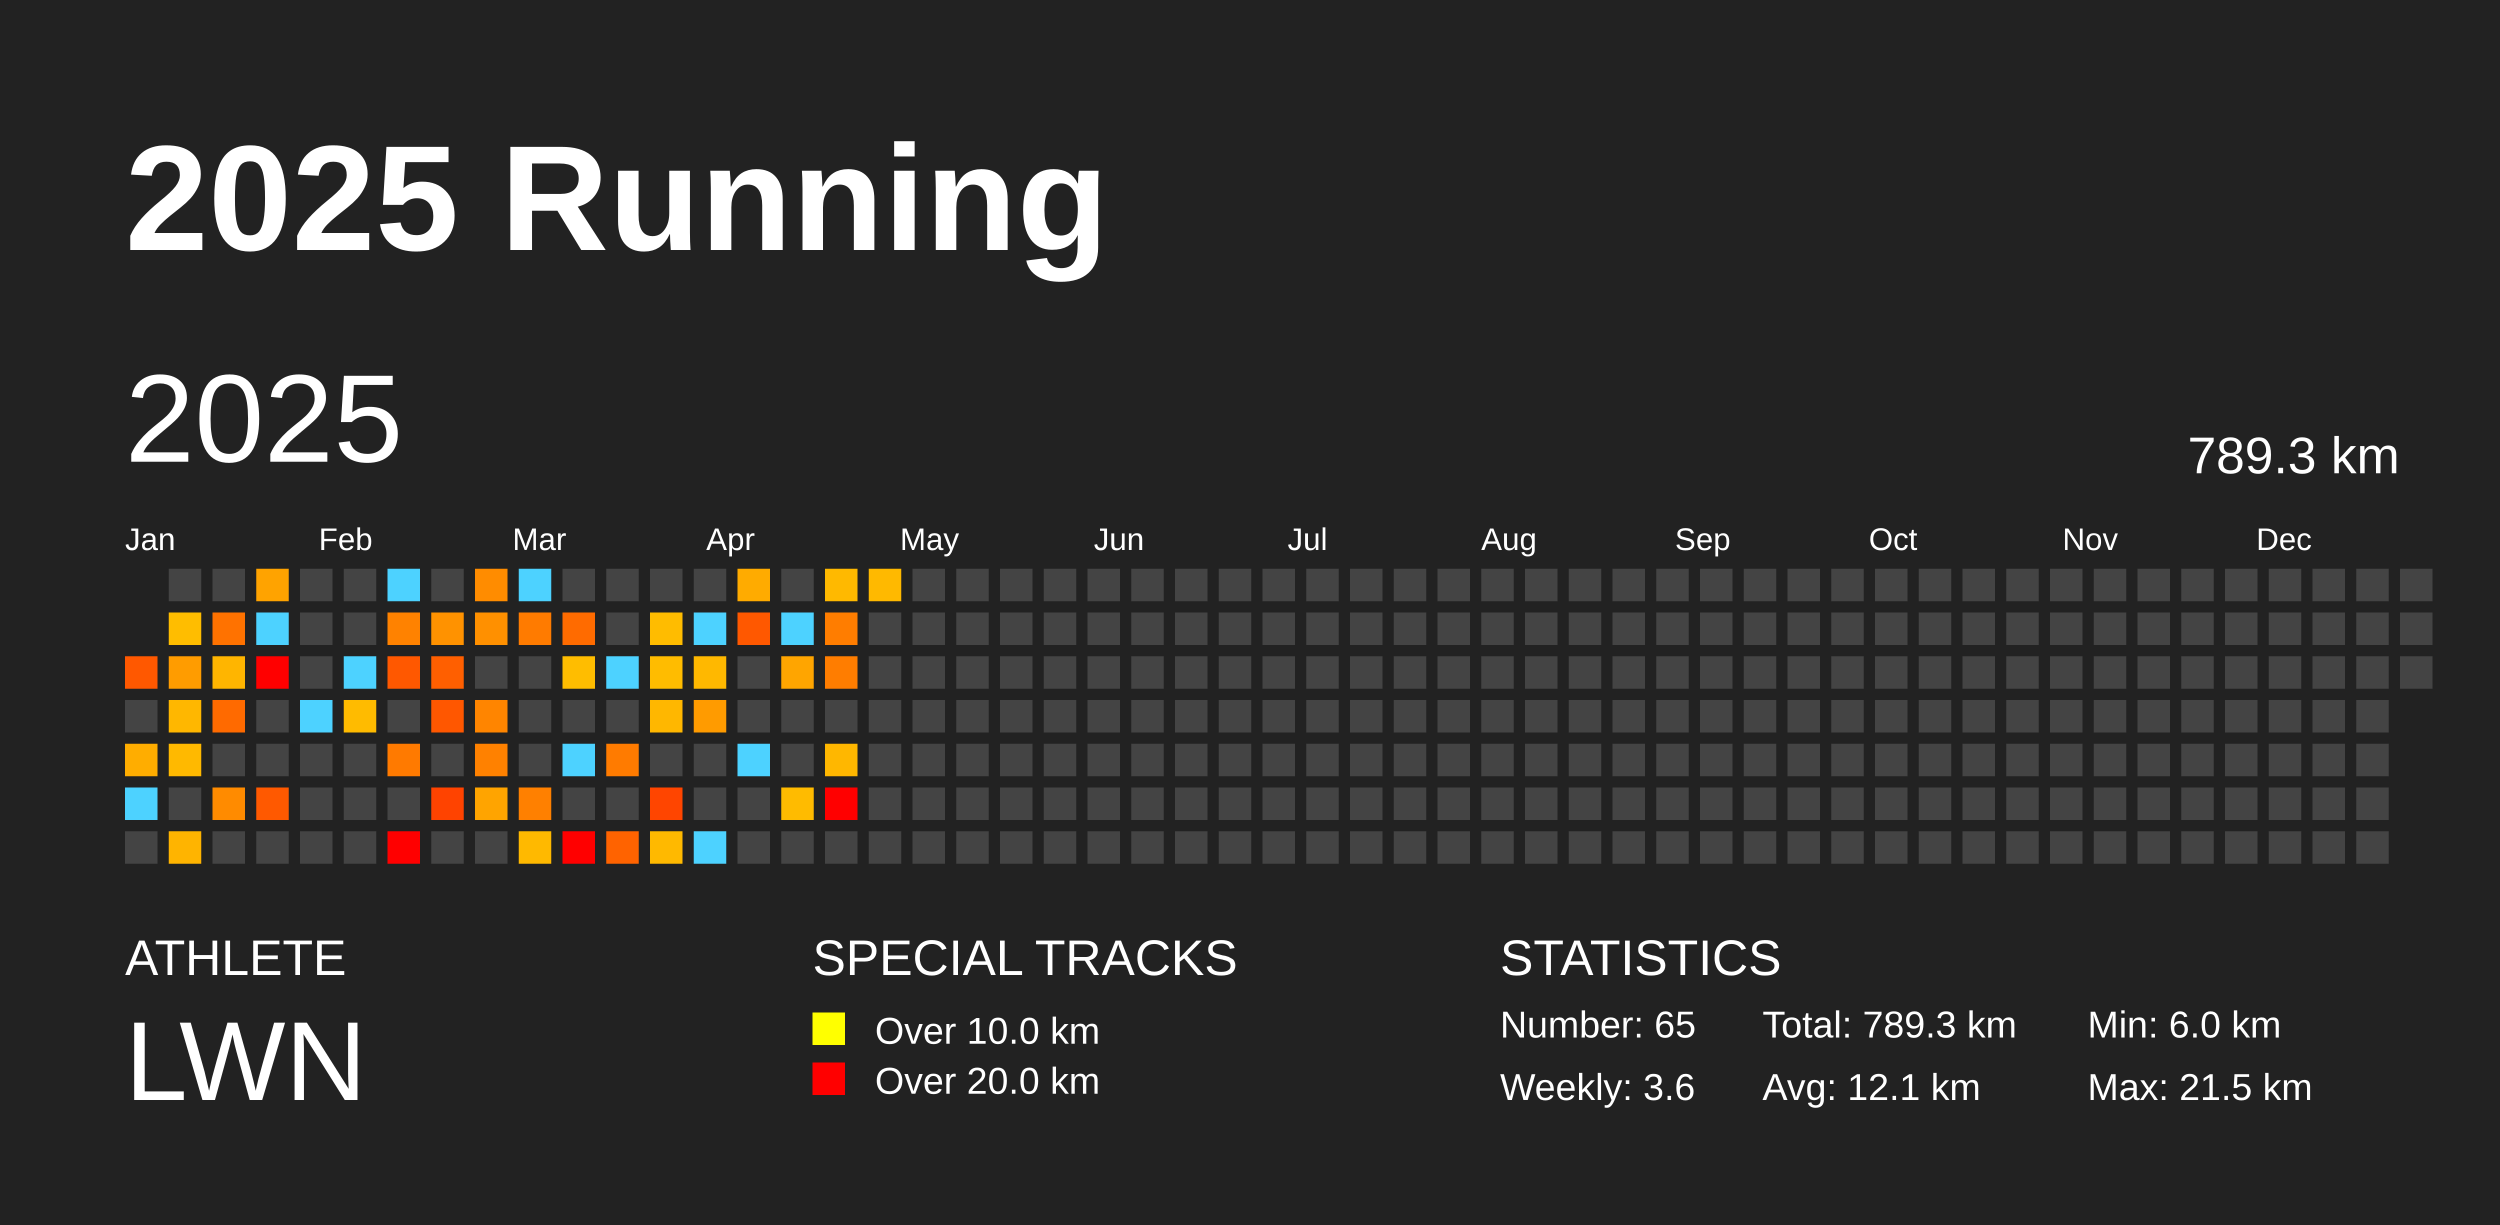
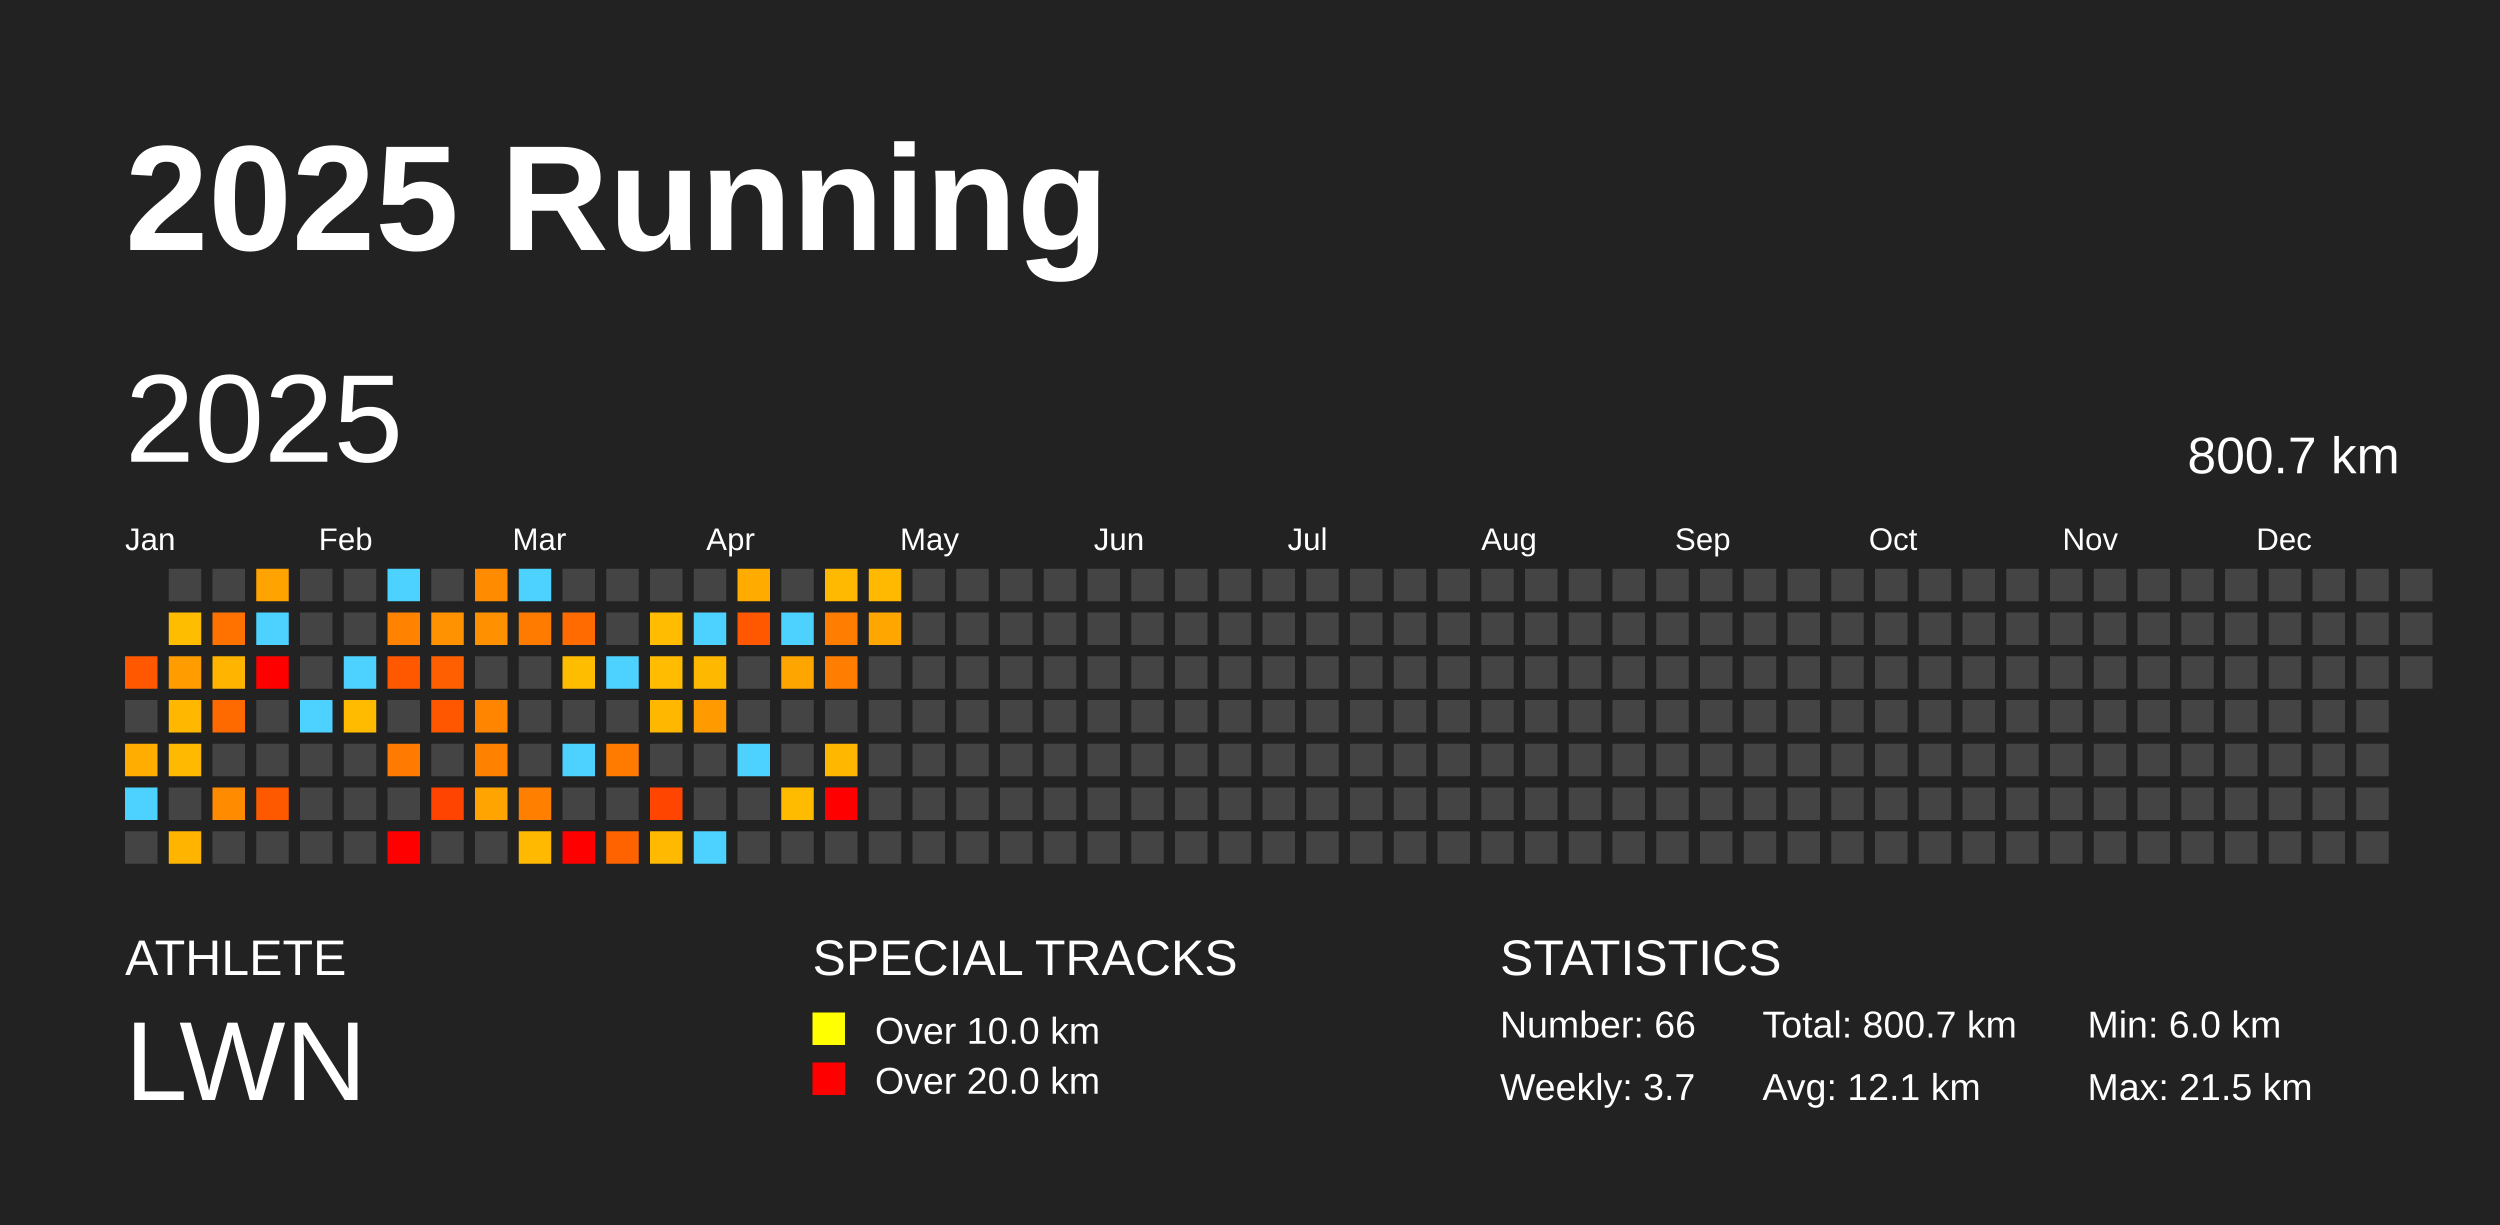
<svg xmlns="http://www.w3.org/2000/svg" baseProfile="full" height="98mm" version="1.1" viewBox="0,0,200,98" width="200mm">
  <defs />
  <rect fill="#222222" height="98" width="200" x="0" y="0" />
  <text fill="#FFFFFF" style="font-size:12px; font-family:Arial; font-weight:bold;" x="10" y="20">2025 Running</text>
  <text fill="#FFFFFF" style="font-size:4px; font-family:Arial" x="10" y="78">ATHLETE</text>
  <text fill="#FFFFFF" style="font-size:9px; font-family:Arial" x="10" y="88">LWN</text>
  <text fill="#FFFFFF" style="font-size:4px; font-family:Arial" x="65" y="78">SPECIAL TRACKS</text>
  <rect fill="yellow" height="2.6" width="2.6" x="65" y="81" />
  <text fill="#FFFFFF" style="font-size:3px; font-family:Arial" x="70" y="83.5">Over 10.0 km</text>
  <rect fill="red" height="2.6" width="2.6" x="65" y="85" />
  <text fill="#FFFFFF" style="font-size:3px; font-family:Arial" x="70" y="87.5">Over 20.0 km</text>
  <text fill="#FFFFFF" style="font-size:4px; font-family:Arial" x="120" y="78">STATISTICS</text>
-   <text fill="#FFFFFF" style="font-size:3px; font-family:Arial" x="120" y="83">Number: 65</text>
-   <text fill="#FFFFFF" style="font-size:3px; font-family:Arial" x="120" y="88">Weekly: 3.6</text>
-   <text fill="#FFFFFF" style="font-size:3px; font-family:Arial" x="141" y="83">Total: 789.3 km</text>
+   <text fill="#FFFFFF" style="font-size:3px; font-family:Arial" x="120" y="83">Number: 66</text>
+   <text fill="#FFFFFF" style="font-size:3px; font-family:Arial" x="120" y="88">Weekly: 3.7</text>
+   <text fill="#FFFFFF" style="font-size:3px; font-family:Arial" x="141" y="83">Total: 800.7 km</text>
  <text fill="#FFFFFF" style="font-size:3px; font-family:Arial" x="141" y="88">Avg: 12.1 km</text>
  <text fill="#FFFFFF" style="font-size:3px; font-family:Arial" x="167" y="83">Min: 6.0 km</text>
  <text fill="#FFFFFF" style="font-size:3px; font-family:Arial" x="167" y="88">Max: 21.5 km</text>
  <text dominant-baseline="hanging" fill="#FFFFFF" style="font-size:10.0px; font-family:Arial;" x="10" y="30">2025</text>
-   <text dominant-baseline="hanging" fill="#FFFFFF" style="font-size:4.125px; font-family:Arial;" x="175" y="35">789.3 km</text>
+   <text dominant-baseline="hanging" fill="#FFFFFF" style="font-size:4.125px; font-family:Arial;" x="175" y="35">800.7 km</text>
  <text fill="#FFFFFF" style="font-size:2.5px; font-family:Arial" x="10.0" y="44">Jan</text>
  <text fill="#FFFFFF" style="font-size:2.5px; font-family:Arial" x="25.5" y="44">Feb</text>
  <text fill="#FFFFFF" style="font-size:2.5px; font-family:Arial" x="41.0" y="44">Mar</text>
  <text fill="#FFFFFF" style="font-size:2.5px; font-family:Arial" x="56.5" y="44">Apr</text>
  <text fill="#FFFFFF" style="font-size:2.5px; font-family:Arial" x="72.0" y="44">May</text>
  <text fill="#FFFFFF" style="font-size:2.5px; font-family:Arial" x="87.5" y="44">Jun</text>
  <text fill="#FFFFFF" style="font-size:2.5px; font-family:Arial" x="103.0" y="44">Jul</text>
  <text fill="#FFFFFF" style="font-size:2.5px; font-family:Arial" x="118.5" y="44">Aug</text>
  <text fill="#FFFFFF" style="font-size:2.5px; font-family:Arial" x="134.0" y="44">Sep</text>
  <text fill="#FFFFFF" style="font-size:2.5px; font-family:Arial" x="149.5" y="44">Oct</text>
  <text fill="#FFFFFF" style="font-size:2.5px; font-family:Arial" x="165.0" y="44">Nov</text>
  <text fill="#FFFFFF" style="font-size:2.5px; font-family:Arial" x="180.5" y="44">Dec</text>
  <rect fill="#ff5800" height="2.6" width="2.6" x="10.0" y="52.5" />
  <rect fill="#444444" height="2.6" width="2.6" x="10.0" y="56.0" />
  <rect fill="#ffad00" height="2.6" width="2.6" x="10.0" y="59.5" />
  <rect fill="#4dd2ff" height="2.6" width="2.6" x="10.0" y="63.0" />
  <rect fill="#444444" height="2.6" width="2.6" x="10.0" y="66.5" />
  <rect fill="#444444" height="2.6" width="2.6" x="13.5" y="45.5" />
  <rect fill="#ffbd00" height="2.6" width="2.6" x="13.5" y="49.0" />
  <rect fill="#ff9c00" height="2.6" width="2.6" x="13.5" y="52.5" />
  <rect fill="#ffb700" height="2.6" width="2.6" x="13.5" y="56.0" />
  <rect fill="#ffb900" height="2.6" width="2.6" x="13.5" y="59.5" />
  <rect fill="#444444" height="2.6" width="2.6" x="13.5" y="63.0" />
  <rect fill="#ffb400" height="2.6" width="2.6" x="13.5" y="66.5" />
  <rect fill="#444444" height="2.6" width="2.6" x="17.0" y="45.5" />
  <rect fill="#ff7200" height="2.6" width="2.6" x="17.0" y="49.0" />
  <rect fill="#ffb500" height="2.6" width="2.6" x="17.0" y="52.5" />
  <rect fill="#ff6a00" height="2.6" width="2.6" x="17.0" y="56.0" />
  <rect fill="#444444" height="2.6" width="2.6" x="17.0" y="59.5" />
  <rect fill="#ff8b00" height="2.6" width="2.6" x="17.0" y="63.0" />
  <rect fill="#444444" height="2.6" width="2.6" x="17.0" y="66.5" />
  <rect fill="#ffa300" height="2.6" width="2.6" x="20.5" y="45.5" />
  <rect fill="#4dd2ff" height="2.6" width="2.6" x="20.5" y="49.0" />
  <rect fill="red" height="2.6" width="2.6" x="20.5" y="52.5" />
  <rect fill="#444444" height="2.6" width="2.6" x="20.5" y="56.0" />
  <rect fill="#444444" height="2.6" width="2.6" x="20.5" y="59.5" />
  <rect fill="#ff5900" height="2.6" width="2.6" x="20.5" y="63.0" />
  <rect fill="#444444" height="2.6" width="2.6" x="20.5" y="66.5" />
  <rect fill="#444444" height="2.6" width="2.6" x="24.0" y="45.5" />
  <rect fill="#444444" height="2.6" width="2.6" x="24.0" y="49.0" />
  <rect fill="#444444" height="2.6" width="2.6" x="24.0" y="52.5" />
  <rect fill="#4dd2ff" height="2.6" width="2.6" x="24.0" y="56.0" />
  <rect fill="#444444" height="2.6" width="2.6" x="24.0" y="59.5" />
  <rect fill="#444444" height="2.6" width="2.6" x="24.0" y="63.0" />
  <rect fill="#444444" height="2.6" width="2.6" x="24.0" y="66.5" />
  <rect fill="#444444" height="2.6" width="2.6" x="27.5" y="45.5" />
  <rect fill="#444444" height="2.6" width="2.6" x="27.5" y="49.0" />
  <rect fill="#4dd2ff" height="2.6" width="2.6" x="27.5" y="52.5" />
  <rect fill="#ffbb00" height="2.6" width="2.6" x="27.5" y="56.0" />
  <rect fill="#444444" height="2.6" width="2.6" x="27.5" y="59.5" />
  <rect fill="#444444" height="2.6" width="2.6" x="27.5" y="63.0" />
  <rect fill="#444444" height="2.6" width="2.6" x="27.5" y="66.5" />
  <rect fill="#4dd2ff" height="2.6" width="2.6" x="31.0" y="45.5" />
  <rect fill="#ff8200" height="2.6" width="2.6" x="31.0" y="49.0" />
  <rect fill="#ff5800" height="2.6" width="2.6" x="31.0" y="52.5" />
  <rect fill="#444444" height="2.6" width="2.6" x="31.0" y="56.0" />
  <rect fill="#ff7a00" height="2.6" width="2.6" x="31.0" y="59.5" />
  <rect fill="#444444" height="2.6" width="2.6" x="31.0" y="63.0" />
  <rect fill="red" height="2.6" width="2.6" x="31.0" y="66.5" />
  <rect fill="#444444" height="2.6" width="2.6" x="34.5" y="45.5" />
  <rect fill="#ff9200" height="2.6" width="2.6" x="34.5" y="49.0" />
  <rect fill="#ff5f00" height="2.6" width="2.6" x="34.5" y="52.5" />
  <rect fill="#ff5700" height="2.6" width="2.6" x="34.5" y="56.0" />
  <rect fill="#444444" height="2.6" width="2.6" x="34.5" y="59.5" />
  <rect fill="#ff4300" height="2.6" width="2.6" x="34.5" y="63.0" />
  <rect fill="#444444" height="2.6" width="2.6" x="34.5" y="66.5" />
  <rect fill="#ff8c00" height="2.6" width="2.6" x="38.0" y="45.5" />
  <rect fill="#ff9000" height="2.6" width="2.6" x="38.0" y="49.0" />
  <rect fill="#444444" height="2.6" width="2.6" x="38.0" y="52.5" />
  <rect fill="#ff8500" height="2.6" width="2.6" x="38.0" y="56.0" />
  <rect fill="#ff8100" height="2.6" width="2.6" x="38.0" y="59.5" />
  <rect fill="#ffa400" height="2.6" width="2.6" x="38.0" y="63.0" />
  <rect fill="#444444" height="2.6" width="2.6" x="38.0" y="66.5" />
  <rect fill="#4dd2ff" height="2.6" width="2.6" x="41.5" y="45.5" />
  <rect fill="#ff7b00" height="2.6" width="2.6" x="41.5" y="49.0" />
  <rect fill="#444444" height="2.6" width="2.6" x="41.5" y="52.5" />
  <rect fill="#444444" height="2.6" width="2.6" x="41.5" y="56.0" />
  <rect fill="#444444" height="2.6" width="2.6" x="41.5" y="59.5" />
  <rect fill="#ff8000" height="2.6" width="2.6" x="41.5" y="63.0" />
  <rect fill="#ffb900" height="2.6" width="2.6" x="41.5" y="66.5" />
  <rect fill="#444444" height="2.6" width="2.6" x="45.0" y="45.5" />
  <rect fill="#ff6b00" height="2.6" width="2.6" x="45.0" y="49.0" />
  <rect fill="#ffbd00" height="2.6" width="2.6" x="45.0" y="52.5" />
  <rect fill="#444444" height="2.6" width="2.6" x="45.0" y="56.0" />
  <rect fill="#4dd2ff" height="2.6" width="2.6" x="45.0" y="59.5" />
  <rect fill="#444444" height="2.6" width="2.6" x="45.0" y="63.0" />
  <rect fill="red" height="2.6" width="2.6" x="45.0" y="66.5" />
  <rect fill="#444444" height="2.6" width="2.6" x="48.5" y="45.5" />
  <rect fill="#444444" height="2.6" width="2.6" x="48.5" y="49.0" />
  <rect fill="#4dd2ff" height="2.6" width="2.6" x="48.5" y="52.5" />
  <rect fill="#444444" height="2.6" width="2.6" x="48.5" y="56.0" />
  <rect fill="#ff7b00" height="2.6" width="2.6" x="48.5" y="59.5" />
  <rect fill="#444444" height="2.6" width="2.6" x="48.5" y="63.0" />
  <rect fill="#ff6300" height="2.6" width="2.6" x="48.5" y="66.5" />
  <rect fill="#444444" height="2.6" width="2.6" x="52.0" y="45.5" />
  <rect fill="#ffbc00" height="2.6" width="2.6" x="52.0" y="49.0" />
  <rect fill="#ffbc00" height="2.6" width="2.6" x="52.0" y="52.5" />
  <rect fill="#ffb700" height="2.6" width="2.6" x="52.0" y="56.0" />
  <rect fill="#444444" height="2.6" width="2.6" x="52.0" y="59.5" />
  <rect fill="#ff4500" height="2.6" width="2.6" x="52.0" y="63.0" />
  <rect fill="#ffb900" height="2.6" width="2.6" x="52.0" y="66.5" />
  <rect fill="#444444" height="2.6" width="2.6" x="55.5" y="45.5" />
  <rect fill="#4dd2ff" height="2.6" width="2.6" x="55.5" y="49.0" />
  <rect fill="#ffb800" height="2.6" width="2.6" x="55.5" y="52.5" />
  <rect fill="#ff9b00" height="2.6" width="2.6" x="55.5" y="56.0" />
  <rect fill="#444444" height="2.6" width="2.6" x="55.5" y="59.5" />
  <rect fill="#444444" height="2.6" width="2.6" x="55.5" y="63.0" />
  <rect fill="#4dd2ff" height="2.6" width="2.6" x="55.5" y="66.5" />
  <rect fill="#ffab00" height="2.6" width="2.6" x="59.0" y="45.5" />
  <rect fill="#ff5800" height="2.6" width="2.6" x="59.0" y="49.0" />
  <rect fill="#444444" height="2.6" width="2.6" x="59.0" y="52.5" />
  <rect fill="#444444" height="2.6" width="2.6" x="59.0" y="56.0" />
  <rect fill="#4dd2ff" height="2.6" width="2.6" x="59.0" y="59.5" />
  <rect fill="#444444" height="2.6" width="2.6" x="59.0" y="63.0" />
  <rect fill="#444444" height="2.6" width="2.6" x="59.0" y="66.5" />
  <rect fill="#444444" height="2.6" width="2.6" x="62.5" y="45.5" />
  <rect fill="#4dd2ff" height="2.6" width="2.6" x="62.5" y="49.0" />
  <rect fill="#ffa500" height="2.6" width="2.6" x="62.5" y="52.5" />
  <rect fill="#444444" height="2.6" width="2.6" x="62.5" y="56.0" />
  <rect fill="#444444" height="2.6" width="2.6" x="62.5" y="59.5" />
  <rect fill="#ffbb00" height="2.6" width="2.6" x="62.5" y="63.0" />
  <rect fill="#444444" height="2.6" width="2.6" x="62.5" y="66.5" />
  <rect fill="#ffb900" height="2.6" width="2.6" x="66.0" y="45.5" />
  <rect fill="#ff7d00" height="2.6" width="2.6" x="66.0" y="49.0" />
  <rect fill="#ff7d00" height="2.6" width="2.6" x="66.0" y="52.5" />
  <rect fill="#444444" height="2.6" width="2.6" x="66.0" y="56.0" />
  <rect fill="#ffb700" height="2.6" width="2.6" x="66.0" y="59.5" />
  <rect fill="red" height="2.6" width="2.6" x="66.0" y="63.0" />
  <rect fill="#444444" height="2.6" width="2.6" x="66.0" y="66.5" />
  <rect fill="#ffb900" height="2.6" width="2.6" x="69.5" y="45.5" />
-   <rect fill="#444444" height="2.6" width="2.6" x="69.5" y="49.0" />
+   <rect fill="#ffa600" height="2.6" width="2.6" x="69.5" y="49.0" />
  <rect fill="#444444" height="2.6" width="2.6" x="69.5" y="52.5" />
  <rect fill="#444444" height="2.6" width="2.6" x="69.5" y="56.0" />
  <rect fill="#444444" height="2.6" width="2.6" x="69.5" y="59.5" />
  <rect fill="#444444" height="2.6" width="2.6" x="69.5" y="63.0" />
  <rect fill="#444444" height="2.6" width="2.6" x="69.5" y="66.5" />
  <rect fill="#444444" height="2.6" width="2.6" x="73.0" y="45.5" />
  <rect fill="#444444" height="2.6" width="2.6" x="73.0" y="49.0" />
  <rect fill="#444444" height="2.6" width="2.6" x="73.0" y="52.5" />
  <rect fill="#444444" height="2.6" width="2.6" x="73.0" y="56.0" />
  <rect fill="#444444" height="2.6" width="2.6" x="73.0" y="59.5" />
  <rect fill="#444444" height="2.6" width="2.6" x="73.0" y="63.0" />
  <rect fill="#444444" height="2.6" width="2.6" x="73.0" y="66.5" />
  <rect fill="#444444" height="2.6" width="2.6" x="76.5" y="45.5" />
  <rect fill="#444444" height="2.6" width="2.6" x="76.5" y="49.0" />
  <rect fill="#444444" height="2.6" width="2.6" x="76.5" y="52.5" />
  <rect fill="#444444" height="2.6" width="2.6" x="76.5" y="56.0" />
  <rect fill="#444444" height="2.6" width="2.6" x="76.5" y="59.5" />
  <rect fill="#444444" height="2.6" width="2.6" x="76.5" y="63.0" />
  <rect fill="#444444" height="2.6" width="2.6" x="76.5" y="66.5" />
  <rect fill="#444444" height="2.6" width="2.6" x="80.0" y="45.5" />
  <rect fill="#444444" height="2.6" width="2.6" x="80.0" y="49.0" />
  <rect fill="#444444" height="2.6" width="2.6" x="80.0" y="52.5" />
  <rect fill="#444444" height="2.6" width="2.6" x="80.0" y="56.0" />
  <rect fill="#444444" height="2.6" width="2.6" x="80.0" y="59.5" />
  <rect fill="#444444" height="2.6" width="2.6" x="80.0" y="63.0" />
  <rect fill="#444444" height="2.6" width="2.6" x="80.0" y="66.5" />
  <rect fill="#444444" height="2.6" width="2.6" x="83.5" y="45.5" />
  <rect fill="#444444" height="2.6" width="2.6" x="83.5" y="49.0" />
  <rect fill="#444444" height="2.6" width="2.6" x="83.5" y="52.5" />
  <rect fill="#444444" height="2.6" width="2.6" x="83.5" y="56.0" />
  <rect fill="#444444" height="2.6" width="2.6" x="83.5" y="59.5" />
  <rect fill="#444444" height="2.6" width="2.6" x="83.5" y="63.0" />
  <rect fill="#444444" height="2.6" width="2.6" x="83.5" y="66.5" />
  <rect fill="#444444" height="2.6" width="2.6" x="87.0" y="45.5" />
  <rect fill="#444444" height="2.6" width="2.6" x="87.0" y="49.0" />
  <rect fill="#444444" height="2.6" width="2.6" x="87.0" y="52.5" />
  <rect fill="#444444" height="2.6" width="2.6" x="87.0" y="56.0" />
  <rect fill="#444444" height="2.6" width="2.6" x="87.0" y="59.5" />
  <rect fill="#444444" height="2.6" width="2.6" x="87.0" y="63.0" />
  <rect fill="#444444" height="2.6" width="2.6" x="87.0" y="66.5" />
  <rect fill="#444444" height="2.6" width="2.6" x="90.5" y="45.5" />
  <rect fill="#444444" height="2.6" width="2.6" x="90.5" y="49.0" />
  <rect fill="#444444" height="2.6" width="2.6" x="90.5" y="52.5" />
  <rect fill="#444444" height="2.6" width="2.6" x="90.5" y="56.0" />
  <rect fill="#444444" height="2.6" width="2.6" x="90.5" y="59.5" />
  <rect fill="#444444" height="2.6" width="2.6" x="90.5" y="63.0" />
  <rect fill="#444444" height="2.6" width="2.6" x="90.5" y="66.5" />
  <rect fill="#444444" height="2.6" width="2.6" x="94.0" y="45.5" />
  <rect fill="#444444" height="2.6" width="2.6" x="94.0" y="49.0" />
  <rect fill="#444444" height="2.6" width="2.6" x="94.0" y="52.5" />
  <rect fill="#444444" height="2.6" width="2.6" x="94.0" y="56.0" />
  <rect fill="#444444" height="2.6" width="2.6" x="94.0" y="59.5" />
  <rect fill="#444444" height="2.6" width="2.6" x="94.0" y="63.0" />
  <rect fill="#444444" height="2.6" width="2.6" x="94.0" y="66.5" />
  <rect fill="#444444" height="2.6" width="2.6" x="97.5" y="45.5" />
  <rect fill="#444444" height="2.6" width="2.6" x="97.5" y="49.0" />
  <rect fill="#444444" height="2.6" width="2.6" x="97.5" y="52.5" />
  <rect fill="#444444" height="2.6" width="2.6" x="97.5" y="56.0" />
  <rect fill="#444444" height="2.6" width="2.6" x="97.5" y="59.5" />
  <rect fill="#444444" height="2.6" width="2.6" x="97.5" y="63.0" />
  <rect fill="#444444" height="2.6" width="2.6" x="97.5" y="66.5" />
  <rect fill="#444444" height="2.6" width="2.6" x="101.0" y="45.5" />
  <rect fill="#444444" height="2.6" width="2.6" x="101.0" y="49.0" />
  <rect fill="#444444" height="2.6" width="2.6" x="101.0" y="52.5" />
  <rect fill="#444444" height="2.6" width="2.6" x="101.0" y="56.0" />
  <rect fill="#444444" height="2.6" width="2.6" x="101.0" y="59.5" />
  <rect fill="#444444" height="2.6" width="2.6" x="101.0" y="63.0" />
  <rect fill="#444444" height="2.6" width="2.6" x="101.0" y="66.5" />
  <rect fill="#444444" height="2.6" width="2.6" x="104.5" y="45.5" />
  <rect fill="#444444" height="2.6" width="2.6" x="104.5" y="49.0" />
  <rect fill="#444444" height="2.6" width="2.6" x="104.5" y="52.5" />
  <rect fill="#444444" height="2.6" width="2.6" x="104.5" y="56.0" />
  <rect fill="#444444" height="2.6" width="2.6" x="104.5" y="59.5" />
  <rect fill="#444444" height="2.6" width="2.6" x="104.5" y="63.0" />
  <rect fill="#444444" height="2.6" width="2.6" x="104.5" y="66.5" />
  <rect fill="#444444" height="2.6" width="2.6" x="108.0" y="45.5" />
  <rect fill="#444444" height="2.6" width="2.6" x="108.0" y="49.0" />
  <rect fill="#444444" height="2.6" width="2.6" x="108.0" y="52.5" />
  <rect fill="#444444" height="2.6" width="2.6" x="108.0" y="56.0" />
  <rect fill="#444444" height="2.6" width="2.6" x="108.0" y="59.5" />
  <rect fill="#444444" height="2.6" width="2.6" x="108.0" y="63.0" />
  <rect fill="#444444" height="2.6" width="2.6" x="108.0" y="66.5" />
  <rect fill="#444444" height="2.6" width="2.6" x="111.5" y="45.5" />
  <rect fill="#444444" height="2.6" width="2.6" x="111.5" y="49.0" />
  <rect fill="#444444" height="2.6" width="2.6" x="111.5" y="52.5" />
  <rect fill="#444444" height="2.6" width="2.6" x="111.5" y="56.0" />
  <rect fill="#444444" height="2.6" width="2.6" x="111.5" y="59.5" />
  <rect fill="#444444" height="2.6" width="2.6" x="111.5" y="63.0" />
  <rect fill="#444444" height="2.6" width="2.6" x="111.5" y="66.5" />
  <rect fill="#444444" height="2.6" width="2.6" x="115.0" y="45.5" />
  <rect fill="#444444" height="2.6" width="2.6" x="115.0" y="49.0" />
  <rect fill="#444444" height="2.6" width="2.6" x="115.0" y="52.5" />
  <rect fill="#444444" height="2.6" width="2.6" x="115.0" y="56.0" />
  <rect fill="#444444" height="2.6" width="2.6" x="115.0" y="59.5" />
  <rect fill="#444444" height="2.6" width="2.6" x="115.0" y="63.0" />
  <rect fill="#444444" height="2.6" width="2.6" x="115.0" y="66.5" />
  <rect fill="#444444" height="2.6" width="2.6" x="118.5" y="45.5" />
  <rect fill="#444444" height="2.6" width="2.6" x="118.5" y="49.0" />
  <rect fill="#444444" height="2.6" width="2.6" x="118.5" y="52.5" />
  <rect fill="#444444" height="2.6" width="2.6" x="118.5" y="56.0" />
  <rect fill="#444444" height="2.6" width="2.6" x="118.5" y="59.5" />
  <rect fill="#444444" height="2.6" width="2.6" x="118.5" y="63.0" />
  <rect fill="#444444" height="2.6" width="2.6" x="118.5" y="66.5" />
  <rect fill="#444444" height="2.6" width="2.6" x="122.0" y="45.5" />
  <rect fill="#444444" height="2.6" width="2.6" x="122.0" y="49.0" />
  <rect fill="#444444" height="2.6" width="2.6" x="122.0" y="52.5" />
  <rect fill="#444444" height="2.6" width="2.6" x="122.0" y="56.0" />
  <rect fill="#444444" height="2.6" width="2.6" x="122.0" y="59.5" />
  <rect fill="#444444" height="2.6" width="2.6" x="122.0" y="63.0" />
  <rect fill="#444444" height="2.6" width="2.6" x="122.0" y="66.5" />
  <rect fill="#444444" height="2.6" width="2.6" x="125.5" y="45.5" />
  <rect fill="#444444" height="2.6" width="2.6" x="125.5" y="49.0" />
  <rect fill="#444444" height="2.6" width="2.6" x="125.5" y="52.5" />
  <rect fill="#444444" height="2.6" width="2.6" x="125.5" y="56.0" />
  <rect fill="#444444" height="2.6" width="2.6" x="125.5" y="59.5" />
  <rect fill="#444444" height="2.6" width="2.6" x="125.5" y="63.0" />
  <rect fill="#444444" height="2.6" width="2.6" x="125.5" y="66.5" />
  <rect fill="#444444" height="2.6" width="2.6" x="129.0" y="45.5" />
  <rect fill="#444444" height="2.6" width="2.6" x="129.0" y="49.0" />
  <rect fill="#444444" height="2.6" width="2.6" x="129.0" y="52.5" />
  <rect fill="#444444" height="2.6" width="2.6" x="129.0" y="56.0" />
  <rect fill="#444444" height="2.6" width="2.6" x="129.0" y="59.5" />
  <rect fill="#444444" height="2.6" width="2.6" x="129.0" y="63.0" />
  <rect fill="#444444" height="2.6" width="2.6" x="129.0" y="66.5" />
  <rect fill="#444444" height="2.6" width="2.6" x="132.5" y="45.5" />
  <rect fill="#444444" height="2.6" width="2.6" x="132.5" y="49.0" />
  <rect fill="#444444" height="2.6" width="2.6" x="132.5" y="52.5" />
  <rect fill="#444444" height="2.6" width="2.6" x="132.5" y="56.0" />
  <rect fill="#444444" height="2.6" width="2.6" x="132.5" y="59.5" />
  <rect fill="#444444" height="2.6" width="2.6" x="132.5" y="63.0" />
  <rect fill="#444444" height="2.6" width="2.6" x="132.5" y="66.5" />
  <rect fill="#444444" height="2.6" width="2.6" x="136.0" y="45.5" />
  <rect fill="#444444" height="2.6" width="2.6" x="136.0" y="49.0" />
  <rect fill="#444444" height="2.6" width="2.6" x="136.0" y="52.5" />
  <rect fill="#444444" height="2.6" width="2.6" x="136.0" y="56.0" />
  <rect fill="#444444" height="2.6" width="2.6" x="136.0" y="59.5" />
  <rect fill="#444444" height="2.6" width="2.6" x="136.0" y="63.0" />
  <rect fill="#444444" height="2.6" width="2.6" x="136.0" y="66.5" />
  <rect fill="#444444" height="2.6" width="2.6" x="139.5" y="45.5" />
  <rect fill="#444444" height="2.6" width="2.6" x="139.5" y="49.0" />
  <rect fill="#444444" height="2.6" width="2.6" x="139.5" y="52.5" />
  <rect fill="#444444" height="2.6" width="2.6" x="139.5" y="56.0" />
  <rect fill="#444444" height="2.6" width="2.6" x="139.5" y="59.5" />
  <rect fill="#444444" height="2.6" width="2.6" x="139.5" y="63.0" />
  <rect fill="#444444" height="2.6" width="2.6" x="139.5" y="66.5" />
  <rect fill="#444444" height="2.6" width="2.6" x="143.0" y="45.5" />
  <rect fill="#444444" height="2.6" width="2.6" x="143.0" y="49.0" />
  <rect fill="#444444" height="2.6" width="2.6" x="143.0" y="52.5" />
  <rect fill="#444444" height="2.6" width="2.6" x="143.0" y="56.0" />
  <rect fill="#444444" height="2.6" width="2.6" x="143.0" y="59.5" />
  <rect fill="#444444" height="2.6" width="2.6" x="143.0" y="63.0" />
  <rect fill="#444444" height="2.6" width="2.6" x="143.0" y="66.5" />
  <rect fill="#444444" height="2.6" width="2.6" x="146.5" y="45.5" />
  <rect fill="#444444" height="2.6" width="2.6" x="146.5" y="49.0" />
  <rect fill="#444444" height="2.6" width="2.6" x="146.5" y="52.5" />
  <rect fill="#444444" height="2.6" width="2.6" x="146.5" y="56.0" />
  <rect fill="#444444" height="2.6" width="2.6" x="146.5" y="59.5" />
  <rect fill="#444444" height="2.6" width="2.6" x="146.5" y="63.0" />
  <rect fill="#444444" height="2.6" width="2.6" x="146.5" y="66.5" />
  <rect fill="#444444" height="2.6" width="2.6" x="150.0" y="45.5" />
  <rect fill="#444444" height="2.6" width="2.6" x="150.0" y="49.0" />
  <rect fill="#444444" height="2.6" width="2.6" x="150.0" y="52.5" />
  <rect fill="#444444" height="2.6" width="2.6" x="150.0" y="56.0" />
  <rect fill="#444444" height="2.6" width="2.6" x="150.0" y="59.5" />
  <rect fill="#444444" height="2.6" width="2.6" x="150.0" y="63.0" />
  <rect fill="#444444" height="2.6" width="2.6" x="150.0" y="66.5" />
  <rect fill="#444444" height="2.6" width="2.6" x="153.5" y="45.5" />
  <rect fill="#444444" height="2.6" width="2.6" x="153.5" y="49.0" />
  <rect fill="#444444" height="2.6" width="2.6" x="153.5" y="52.5" />
  <rect fill="#444444" height="2.6" width="2.6" x="153.5" y="56.0" />
  <rect fill="#444444" height="2.6" width="2.6" x="153.5" y="59.5" />
  <rect fill="#444444" height="2.6" width="2.6" x="153.5" y="63.0" />
  <rect fill="#444444" height="2.6" width="2.6" x="153.5" y="66.5" />
  <rect fill="#444444" height="2.6" width="2.6" x="157.0" y="45.5" />
  <rect fill="#444444" height="2.6" width="2.6" x="157.0" y="49.0" />
  <rect fill="#444444" height="2.6" width="2.6" x="157.0" y="52.5" />
  <rect fill="#444444" height="2.6" width="2.6" x="157.0" y="56.0" />
  <rect fill="#444444" height="2.6" width="2.6" x="157.0" y="59.5" />
  <rect fill="#444444" height="2.6" width="2.6" x="157.0" y="63.0" />
  <rect fill="#444444" height="2.6" width="2.6" x="157.0" y="66.5" />
  <rect fill="#444444" height="2.6" width="2.6" x="160.5" y="45.5" />
  <rect fill="#444444" height="2.6" width="2.6" x="160.5" y="49.0" />
  <rect fill="#444444" height="2.6" width="2.6" x="160.5" y="52.5" />
  <rect fill="#444444" height="2.6" width="2.6" x="160.5" y="56.0" />
  <rect fill="#444444" height="2.6" width="2.6" x="160.5" y="59.5" />
  <rect fill="#444444" height="2.6" width="2.6" x="160.5" y="63.0" />
  <rect fill="#444444" height="2.6" width="2.6" x="160.5" y="66.5" />
  <rect fill="#444444" height="2.6" width="2.6" x="164.0" y="45.5" />
  <rect fill="#444444" height="2.6" width="2.6" x="164.0" y="49.0" />
  <rect fill="#444444" height="2.6" width="2.6" x="164.0" y="52.5" />
  <rect fill="#444444" height="2.6" width="2.6" x="164.0" y="56.0" />
  <rect fill="#444444" height="2.6" width="2.6" x="164.0" y="59.5" />
  <rect fill="#444444" height="2.6" width="2.6" x="164.0" y="63.0" />
  <rect fill="#444444" height="2.6" width="2.6" x="164.0" y="66.5" />
  <rect fill="#444444" height="2.6" width="2.6" x="167.5" y="45.5" />
  <rect fill="#444444" height="2.6" width="2.6" x="167.5" y="49.0" />
  <rect fill="#444444" height="2.6" width="2.6" x="167.5" y="52.5" />
  <rect fill="#444444" height="2.6" width="2.6" x="167.5" y="56.0" />
  <rect fill="#444444" height="2.6" width="2.6" x="167.5" y="59.5" />
  <rect fill="#444444" height="2.6" width="2.6" x="167.5" y="63.0" />
  <rect fill="#444444" height="2.6" width="2.6" x="167.5" y="66.5" />
  <rect fill="#444444" height="2.6" width="2.6" x="171.0" y="45.5" />
  <rect fill="#444444" height="2.6" width="2.6" x="171.0" y="49.0" />
  <rect fill="#444444" height="2.6" width="2.6" x="171.0" y="52.5" />
  <rect fill="#444444" height="2.6" width="2.6" x="171.0" y="56.0" />
  <rect fill="#444444" height="2.6" width="2.6" x="171.0" y="59.5" />
  <rect fill="#444444" height="2.6" width="2.6" x="171.0" y="63.0" />
  <rect fill="#444444" height="2.6" width="2.6" x="171.0" y="66.5" />
  <rect fill="#444444" height="2.6" width="2.6" x="174.5" y="45.5" />
  <rect fill="#444444" height="2.6" width="2.6" x="174.5" y="49.0" />
  <rect fill="#444444" height="2.6" width="2.6" x="174.5" y="52.5" />
  <rect fill="#444444" height="2.6" width="2.6" x="174.5" y="56.0" />
  <rect fill="#444444" height="2.6" width="2.6" x="174.5" y="59.5" />
  <rect fill="#444444" height="2.6" width="2.6" x="174.5" y="63.0" />
  <rect fill="#444444" height="2.6" width="2.6" x="174.5" y="66.5" />
  <rect fill="#444444" height="2.6" width="2.6" x="178.0" y="45.5" />
  <rect fill="#444444" height="2.6" width="2.6" x="178.0" y="49.0" />
  <rect fill="#444444" height="2.6" width="2.6" x="178.0" y="52.5" />
  <rect fill="#444444" height="2.6" width="2.6" x="178.0" y="56.0" />
  <rect fill="#444444" height="2.6" width="2.6" x="178.0" y="59.5" />
  <rect fill="#444444" height="2.6" width="2.6" x="178.0" y="63.0" />
  <rect fill="#444444" height="2.6" width="2.6" x="178.0" y="66.5" />
  <rect fill="#444444" height="2.6" width="2.6" x="181.5" y="45.5" />
  <rect fill="#444444" height="2.6" width="2.6" x="181.5" y="49.0" />
  <rect fill="#444444" height="2.6" width="2.6" x="181.5" y="52.5" />
  <rect fill="#444444" height="2.6" width="2.6" x="181.5" y="56.0" />
  <rect fill="#444444" height="2.6" width="2.6" x="181.5" y="59.5" />
  <rect fill="#444444" height="2.6" width="2.6" x="181.5" y="63.0" />
  <rect fill="#444444" height="2.6" width="2.6" x="181.5" y="66.5" />
  <rect fill="#444444" height="2.6" width="2.6" x="185.0" y="45.5" />
  <rect fill="#444444" height="2.6" width="2.6" x="185.0" y="49.0" />
  <rect fill="#444444" height="2.6" width="2.6" x="185.0" y="52.5" />
  <rect fill="#444444" height="2.6" width="2.6" x="185.0" y="56.0" />
  <rect fill="#444444" height="2.6" width="2.6" x="185.0" y="59.5" />
  <rect fill="#444444" height="2.6" width="2.6" x="185.0" y="63.0" />
  <rect fill="#444444" height="2.6" width="2.6" x="185.0" y="66.5" />
  <rect fill="#444444" height="2.6" width="2.6" x="188.5" y="45.5" />
  <rect fill="#444444" height="2.6" width="2.6" x="188.5" y="49.0" />
  <rect fill="#444444" height="2.6" width="2.6" x="188.5" y="52.5" />
  <rect fill="#444444" height="2.6" width="2.6" x="188.5" y="56.0" />
  <rect fill="#444444" height="2.6" width="2.6" x="188.5" y="59.5" />
  <rect fill="#444444" height="2.6" width="2.6" x="188.5" y="63.0" />
  <rect fill="#444444" height="2.6" width="2.6" x="188.5" y="66.5" />
  <rect fill="#444444" height="2.6" width="2.6" x="192.0" y="45.5" />
  <rect fill="#444444" height="2.6" width="2.6" x="192.0" y="49.0" />
  <rect fill="#444444" height="2.6" width="2.6" x="192.0" y="52.5" />
</svg>
